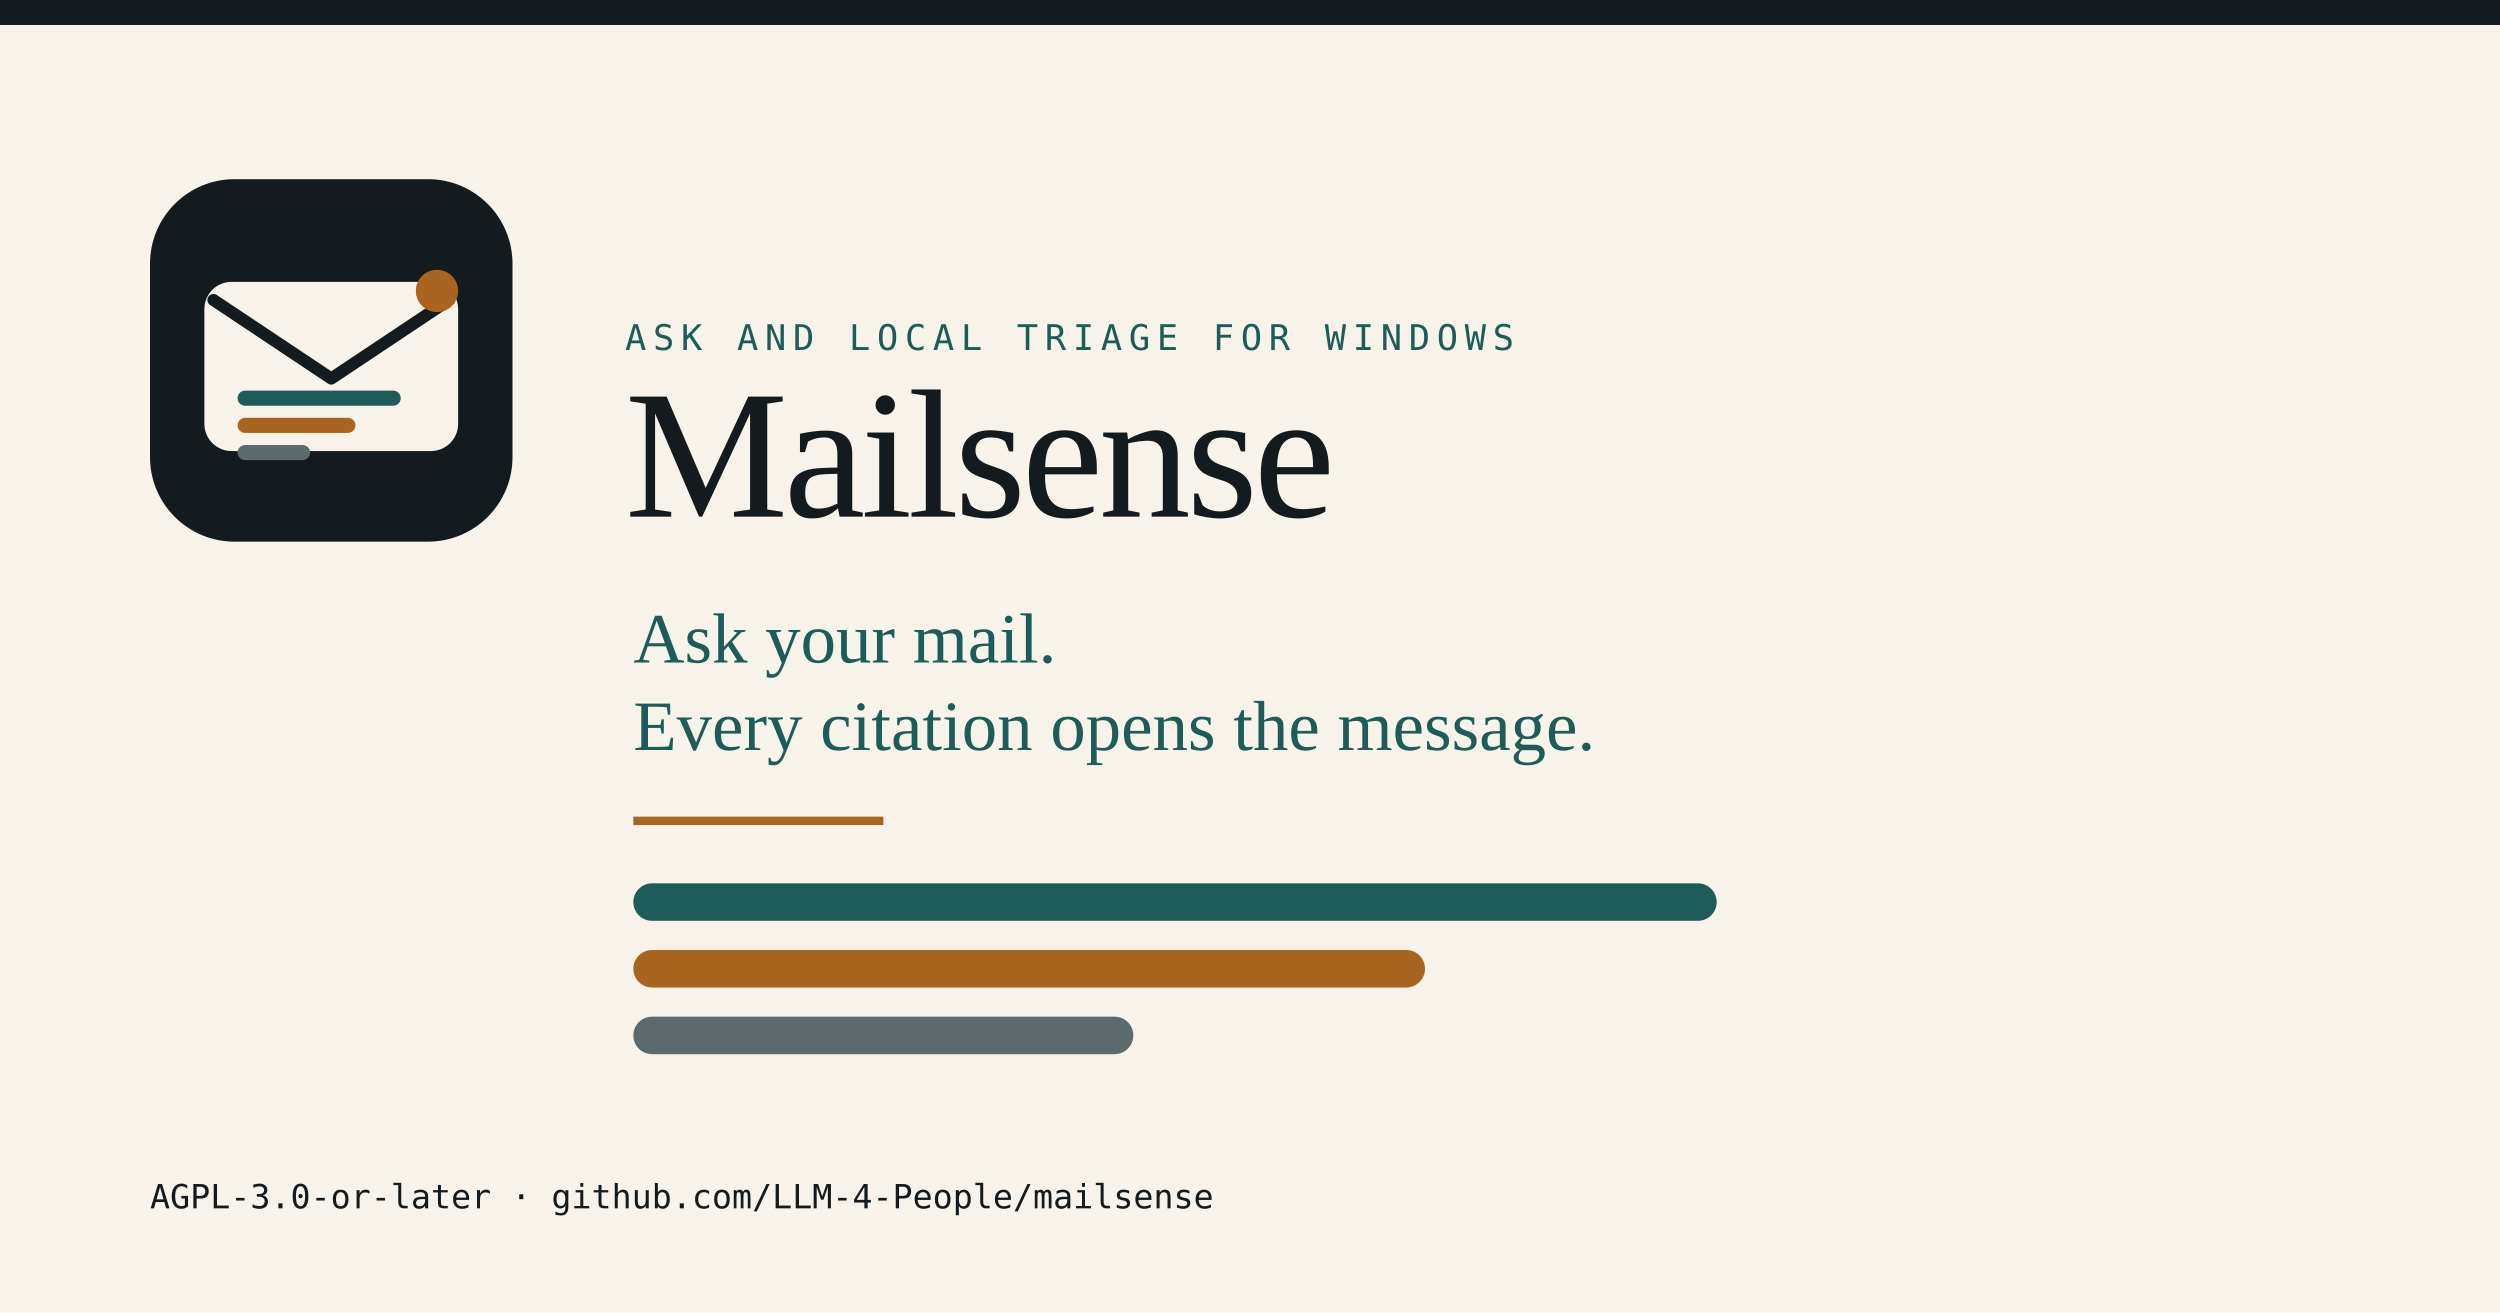
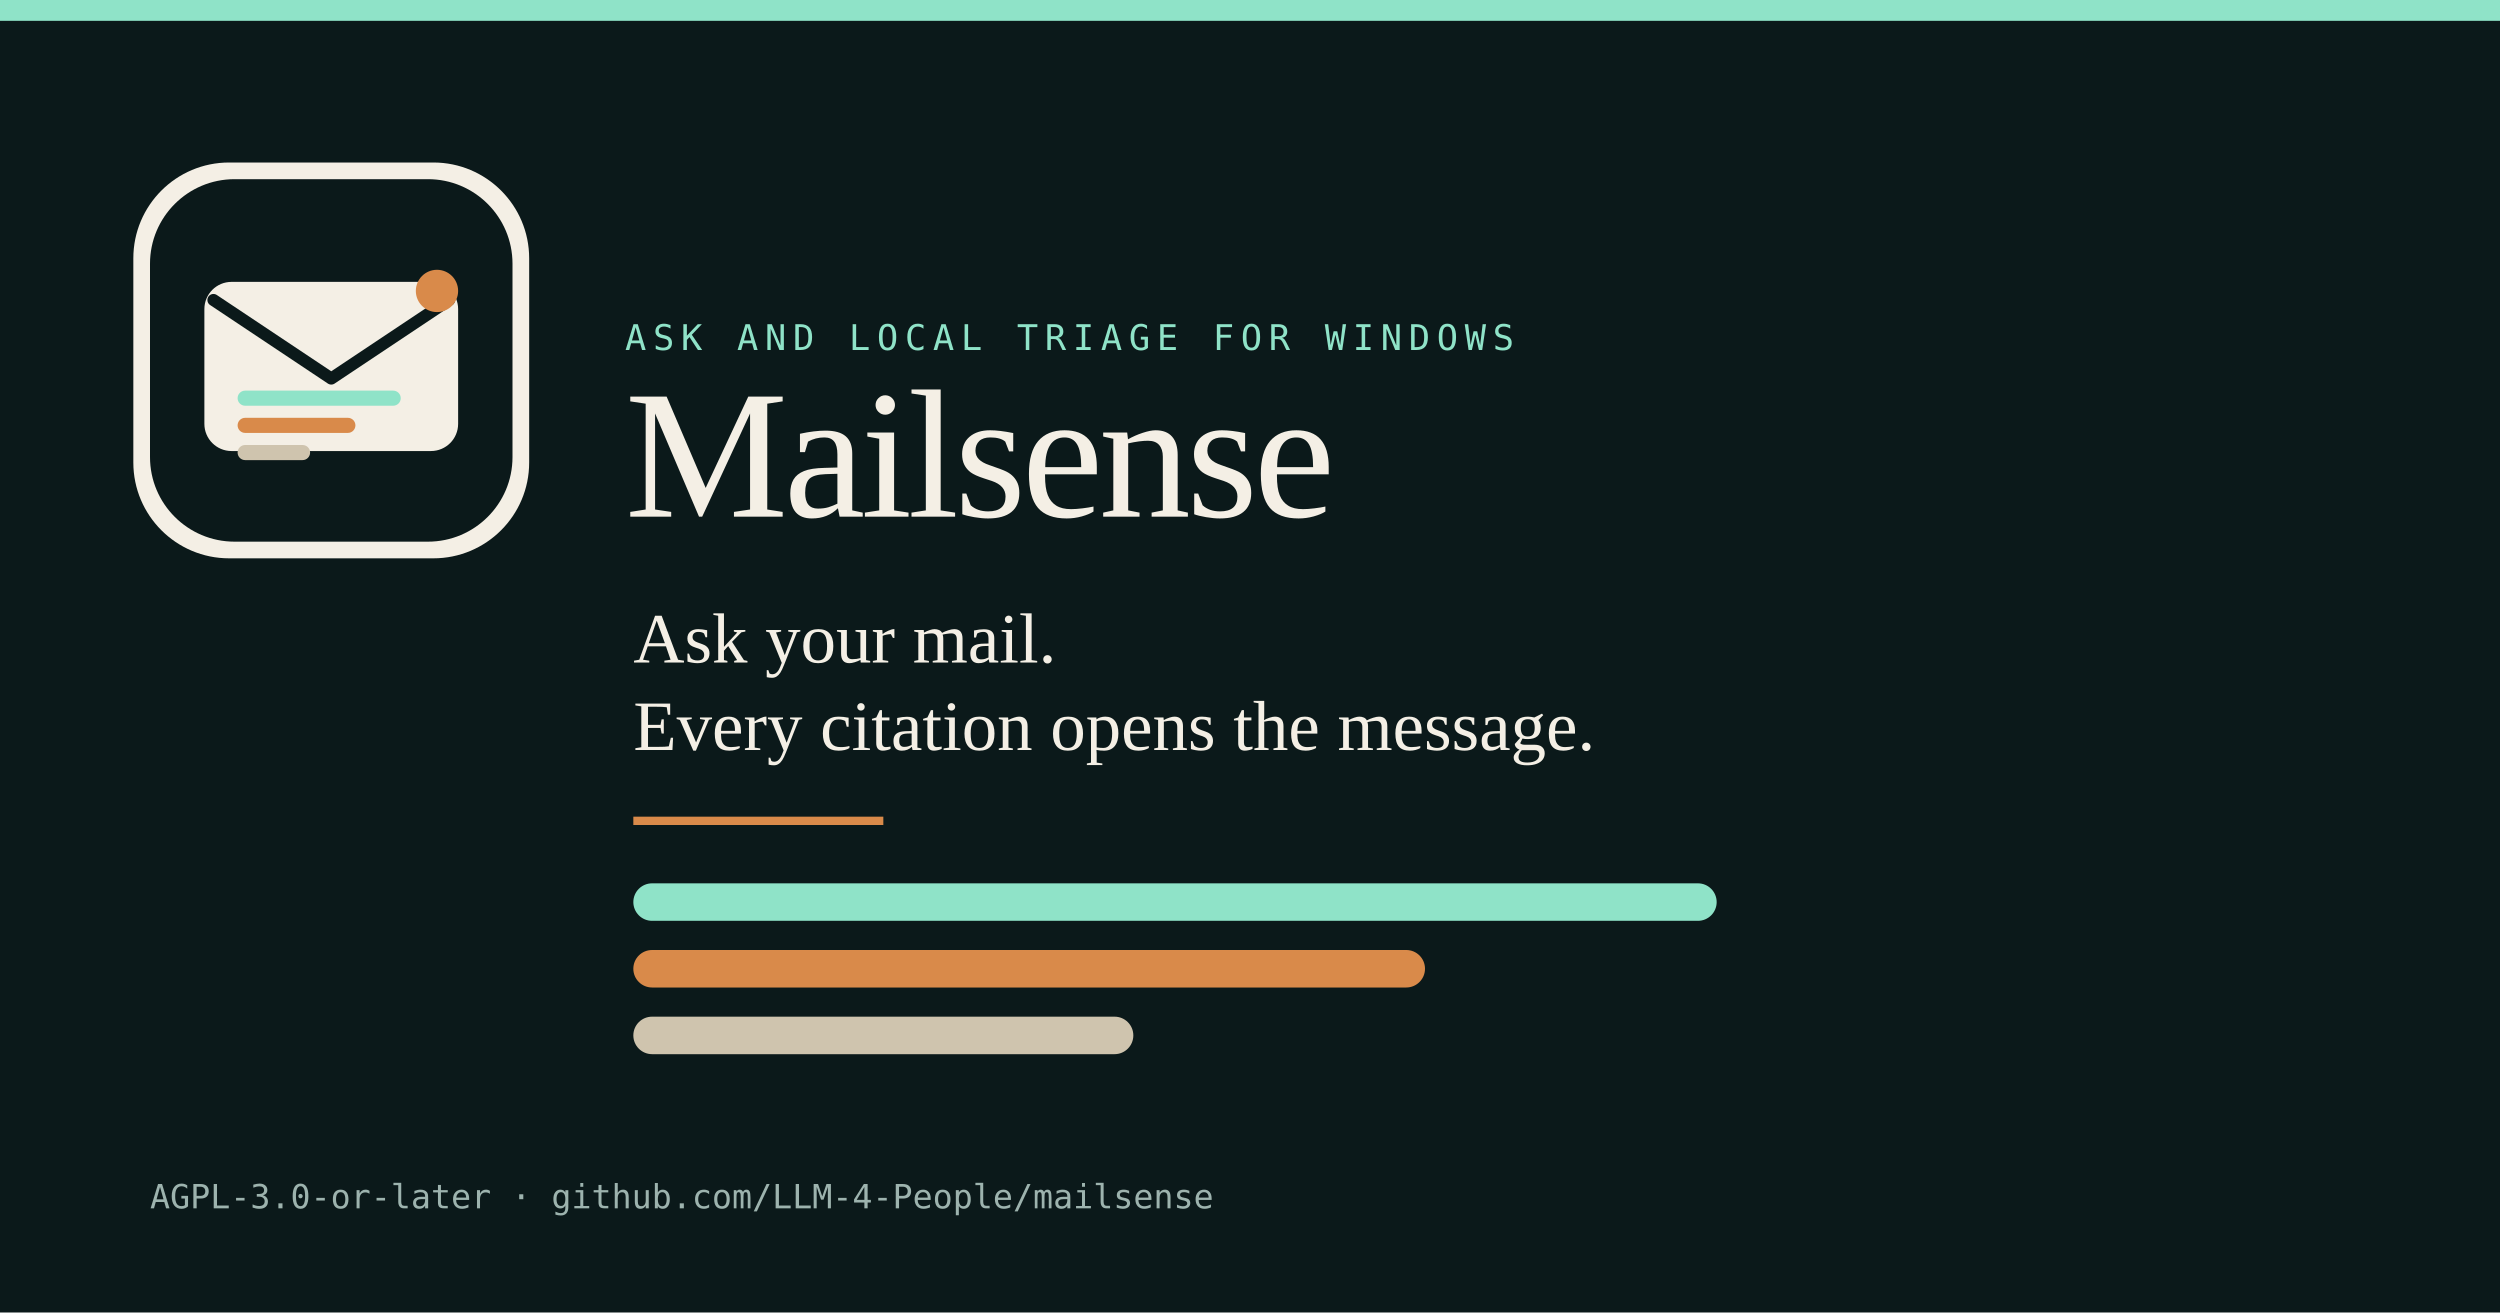
<svg xmlns="http://www.w3.org/2000/svg" viewBox="0 0 1200 630" role="img" aria-labelledby="mailsense-banner-title mailsense-banner-desc">
-   <rect width="1200" height="630" fill="#f7f3ea" />
-   <rect width="1200" height="12" fill="#141b1f" />
+   <rect width="1200" height="630" fill="#0b191a" />
+   <rect width="1200" height="10" fill="#8fe3c8" />
+   <rect x="64" y="78" width="190" height="190" rx="46" fill="#f4efe5" />
  <g transform="translate(72 86) scale(1.45)">
-     <rect width="120" height="120" rx="28" fill="#141b1f" />
-     <rect x="18" y="34" width="84" height="56" rx="9" fill="#f7f3ea" />
-     <path d="M21 40 L60 66 L99 40" fill="none" stroke="#141b1f" stroke-width="4" stroke-linecap="round" stroke-linejoin="round" />
-     <circle cx="95" cy="37" r="7" fill="#a9641f" />
-     <rect x="29" y="70" width="54" height="5" rx="2.5" fill="#1d5c58" />
-     <rect x="29" y="79" width="39" height="5" rx="2.5" fill="#a9641f" />
-     <rect x="29" y="88" width="24" height="5" rx="2.5" fill="#5c6a6d" />
+     <rect width="120" height="120" rx="28" fill="#0b191a" />
+     <rect x="18" y="34" width="84" height="56" rx="9" fill="#f4efe5" />
+     <path d="M21 40 L60 66 L99 40" fill="none" stroke="#0b191a" stroke-width="4" stroke-linecap="round" stroke-linejoin="round" />
+     <circle cx="95" cy="37" r="7" fill="#d98a4a" />
+     <rect x="29" y="70" width="54" height="5" rx="2.5" fill="#8fe3c8" />
+     <rect x="29" y="79" width="39" height="5" rx="2.5" fill="#d98a4a" />
+     <rect x="29" y="88" width="24" height="5" rx="2.5" fill="#cfc4ae" />
  </g>
-   <text x="300" y="168" font-family="ui-monospace, SFMono-Regular, Menlo, Consolas, monospace" font-size="17" letter-spacing="3.2" fill="#1d5c58">ASK AND LOCAL TRIAGE FOR WINDOWS</text>
-   <text x="300" y="248" font-family="Georgia, 'Times New Roman', serif" font-size="88" letter-spacing="-2" fill="#141b1f">Mailsense</text>
-   <text x="304" y="318" font-family="Georgia, 'Times New Roman', serif" font-size="34" fill="#1d5c58">Ask your mail.</text>
-   <text x="304" y="360" font-family="Georgia, 'Times New Roman', serif" font-size="34" fill="#1d5c58">Every citation opens the message.</text>
-   <rect x="304" y="392" width="120" height="4" fill="#a9641f" />
-   <rect x="304" y="424" width="520" height="18" rx="9" fill="#1d5c58" />
-   <rect x="304" y="456" width="380" height="18" rx="9" fill="#a9641f" />
-   <rect x="304" y="488" width="240" height="18" rx="9" fill="#5c6a6d" />
-   <text x="72" y="580" font-family="ui-monospace, SFMono-Regular, Menlo, Consolas, monospace" font-size="16" fill="#141b1f">AGPL-3.0-or-later · github.com/LLM-4-People/mailsense</text>
+   <text x="300" y="168" font-family="ui-monospace, SFMono-Regular, Menlo, Consolas, monospace" font-size="17" letter-spacing="3.2" fill="#8fe3c8">ASK AND LOCAL TRIAGE FOR WINDOWS</text>
+   <text x="300" y="248" font-family="Georgia, 'Times New Roman', serif" font-size="88" letter-spacing="-2" fill="#f4efe5">Mailsense</text>
+   <text x="304" y="318" font-family="Georgia, 'Times New Roman', serif" font-size="34" fill="#f4efe5">Ask your mail.</text>
+   <text x="304" y="360" font-family="Georgia, 'Times New Roman', serif" font-size="34" fill="#f4efe5">Every citation opens the message.</text>
+   <rect x="304" y="392" width="120" height="4" fill="#d98a4a" />
+   <rect x="304" y="424" width="520" height="18" rx="9" fill="#8fe3c8" />
+   <rect x="304" y="456" width="380" height="18" rx="9" fill="#d98a4a" />
+   <rect x="304" y="488" width="240" height="18" rx="9" fill="#cfc4ae" />
+   <text x="72" y="580" font-family="ui-monospace, SFMono-Regular, Menlo, Consolas, monospace" font-size="16" fill="#9db3ae">AGPL-3.0-or-later · github.com/LLM-4-People/mailsense</text>
</svg>
